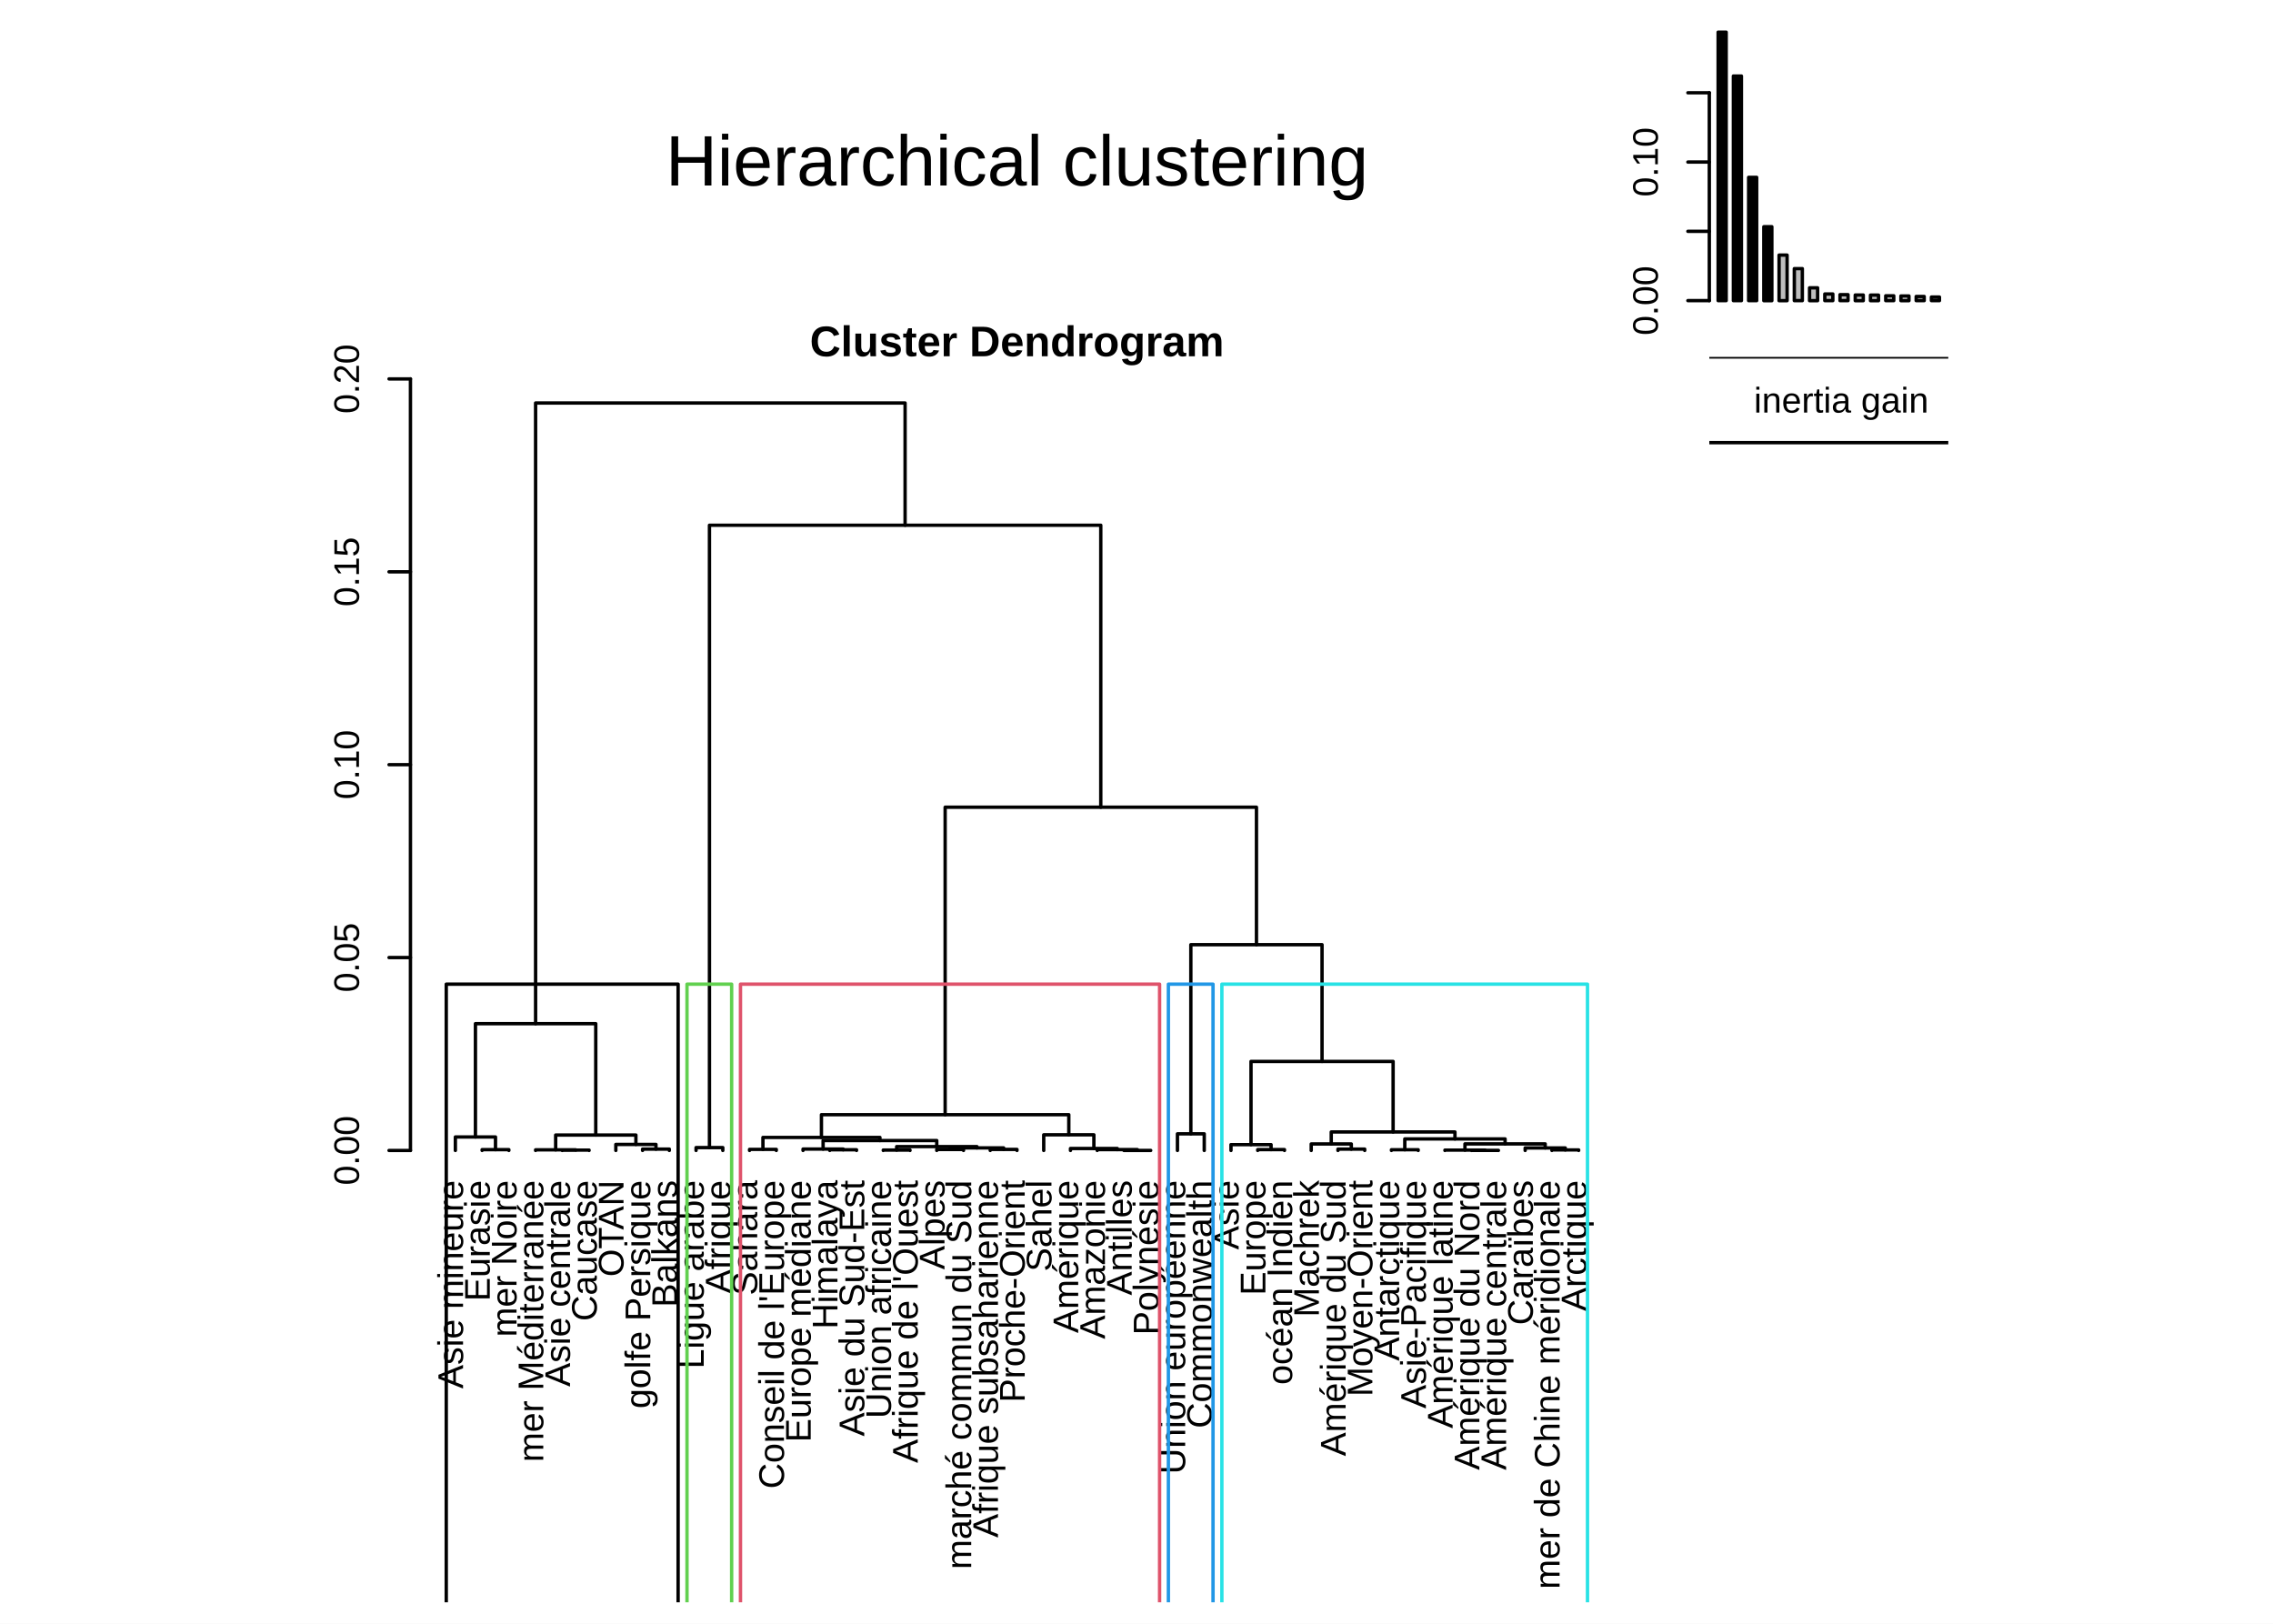
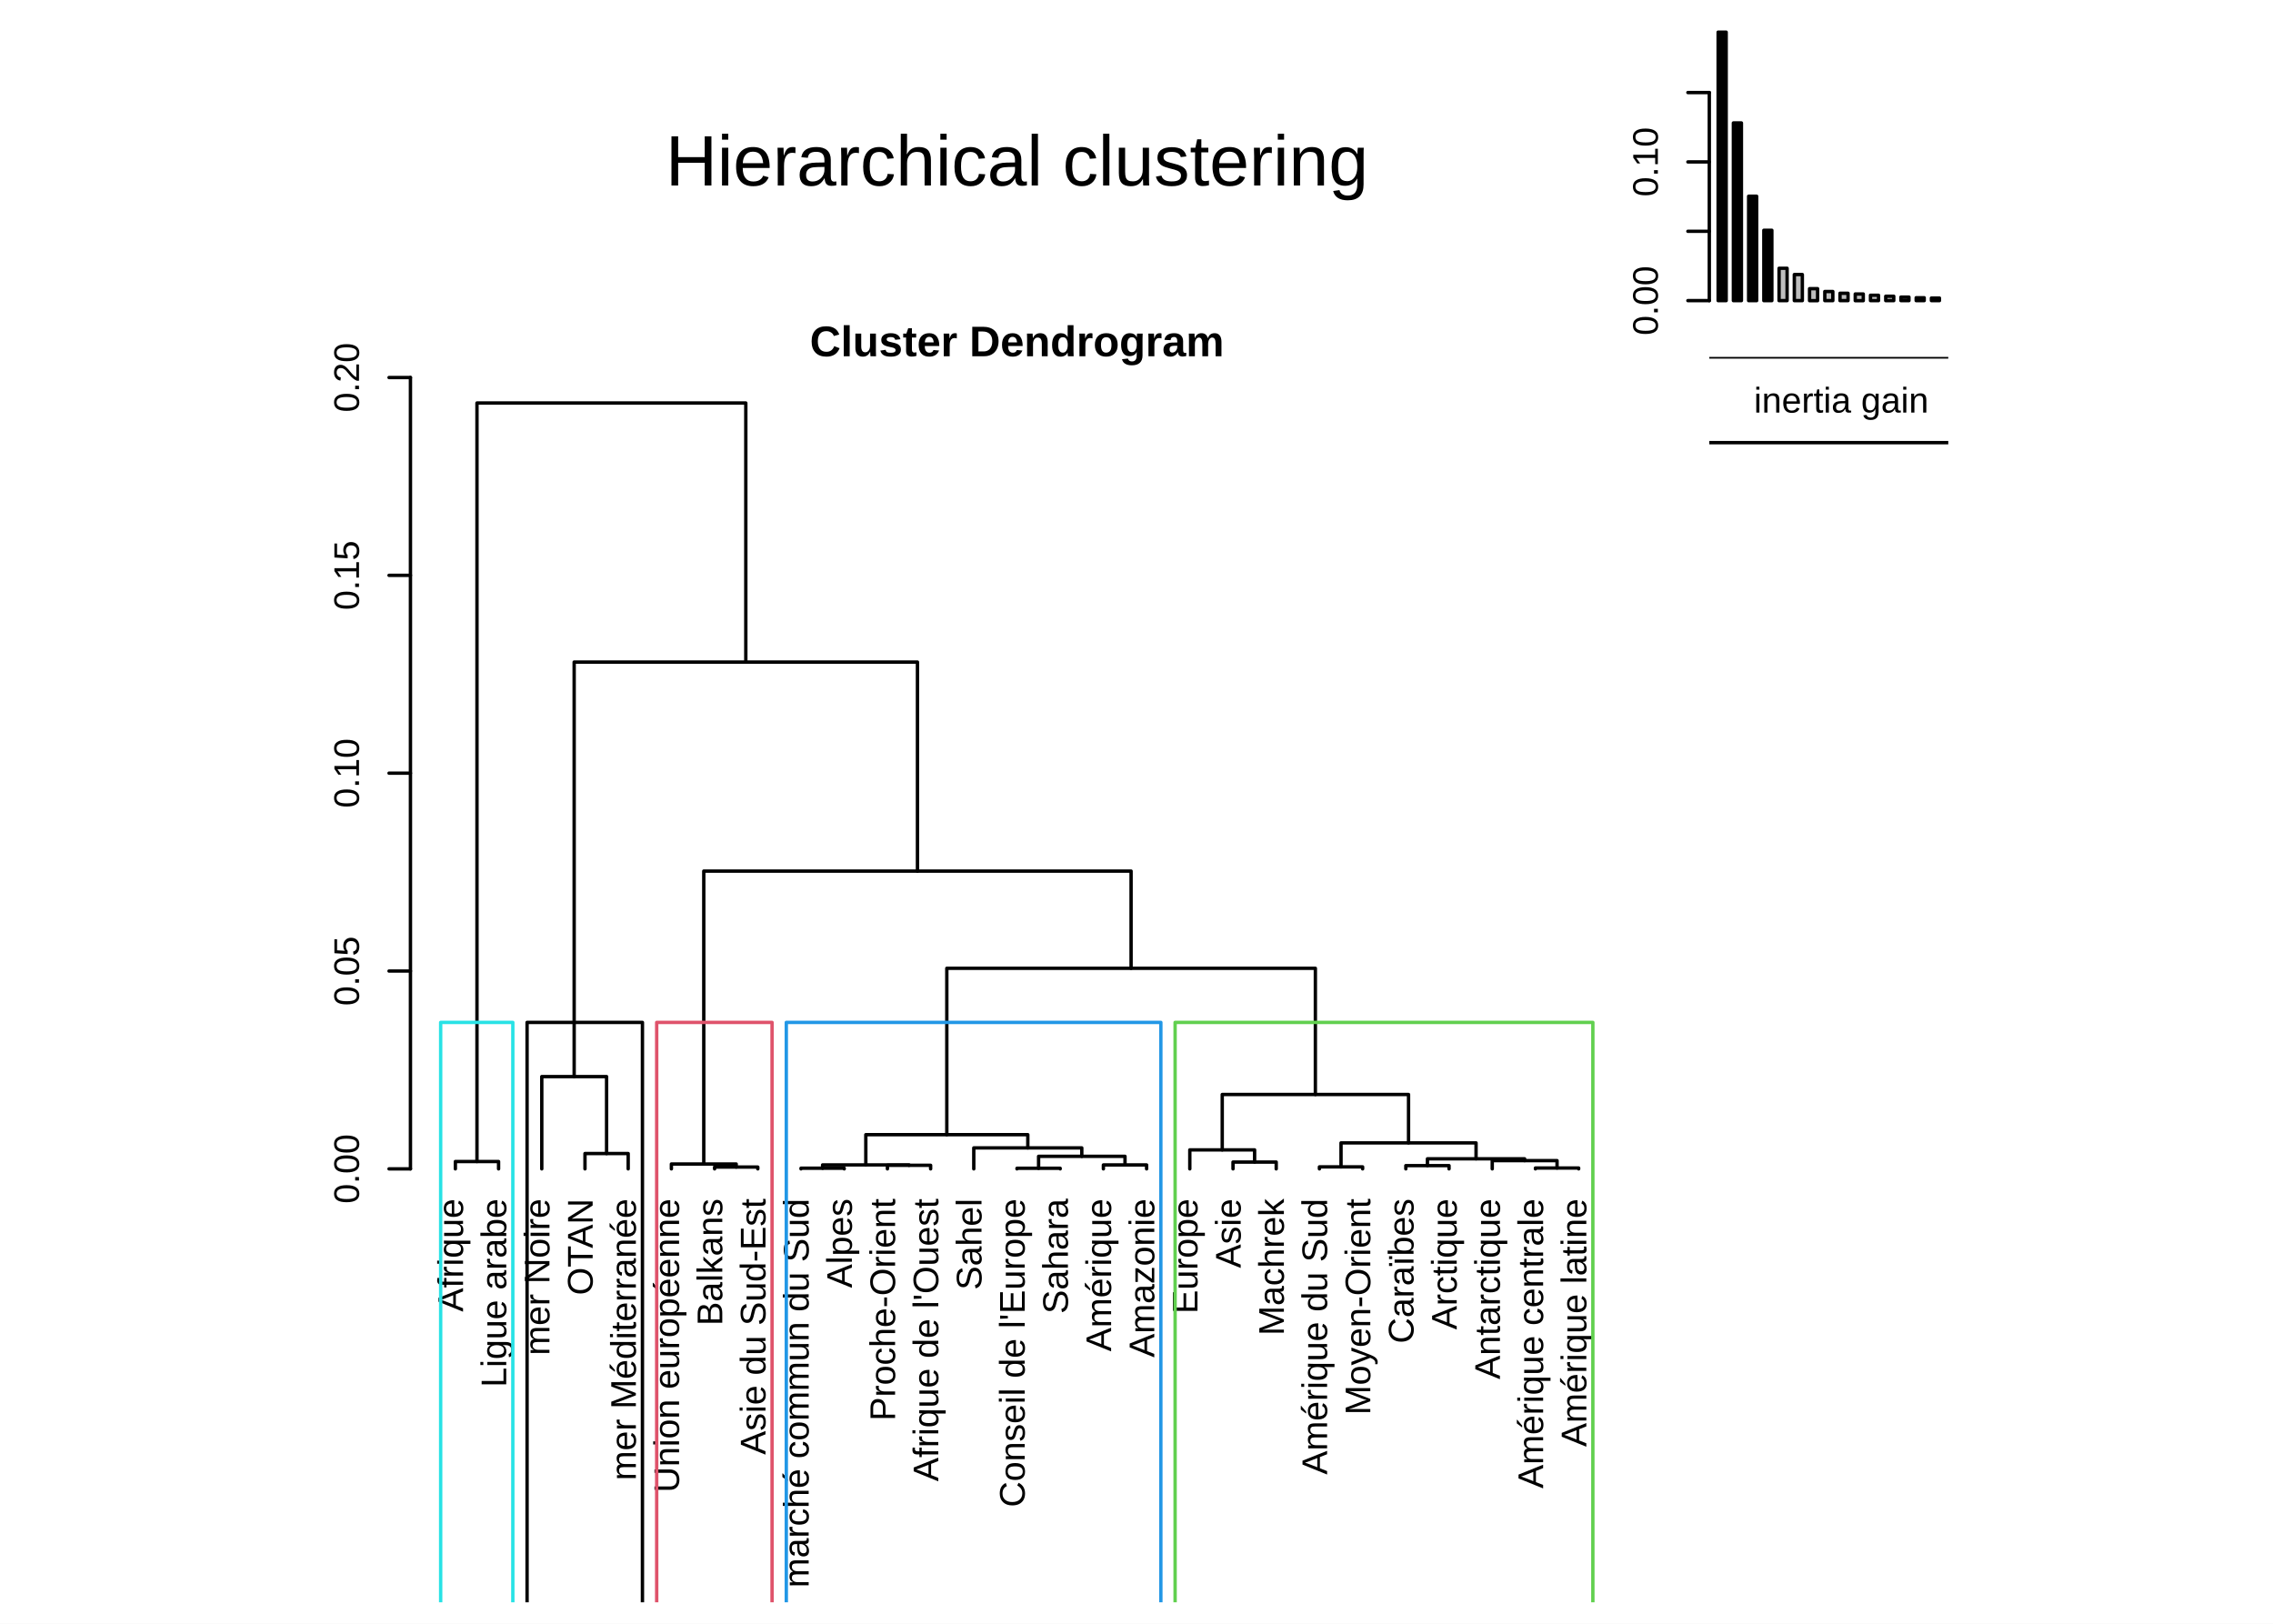
<svg xmlns="http://www.w3.org/2000/svg" class="svglite" width="504.00pt" height="360.00pt" viewBox="0 0 504.00 360.00">
  <defs>
    <style type="text/css">
    .svglite line, .svglite polyline, .svglite polygon, .svglite path, .svglite rect, .svglite circle {
      fill: none;
      stroke: #000000;
      stroke-linecap: round;
      stroke-linejoin: round;
      stroke-miterlimit: 10.00;
    }
  </style>
  </defs>
  <rect width="100%" height="100%" style="stroke: none; fill: #FFFFFF;" />
  <defs>
    <clipPath id="cpMC4wMHw1MDQuMDB8MC4wMHwzNjAuMDA=">
      <rect x="0.00" y="0.00" width="504.00" height="360.00" />
    </clipPath>
  </defs>
  <g clip-path="url(#cpMC4wMHw1MDQuMDB8MC4wMHwzNjAuMDA=)">
</g>
  <defs>
    <clipPath id="cpMzYwLjAwfDQzMi4wMHwwLjAwfDcyLjAw">
      <rect x="360.00" y="0.00" width="72.00" height="72.00" />
    </clipPath>
  </defs>
  <g clip-path="url(#cpMzYwLjAwfDQzMi4wMHwwLjAwfDcyLjAw)">
    <rect x="380.97" y="7.13" width="1.78" height="59.52" style="stroke-width: 0.75; fill: #000000;" />
-     <rect x="384.35" y="16.86" width="1.78" height="49.79" style="stroke-width: 0.75; fill: #000000;" />
-     <rect x="387.73" y="39.32" width="1.78" height="27.33" style="stroke-width: 0.75; fill: #000000;" />
-     <rect x="391.10" y="50.27" width="1.78" height="16.39" style="stroke-width: 0.75; fill: #000000;" />
-     <rect x="394.48" y="56.56" width="1.78" height="10.10" style="stroke-width: 0.75; fill: #BEBEBE;" />
-     <rect x="397.86" y="59.56" width="1.78" height="7.09" style="stroke-width: 0.75; fill: #BEBEBE;" />
-     <rect x="401.24" y="63.81" width="1.78" height="2.85" style="stroke-width: 0.75; fill: #BEBEBE;" />
-     <rect x="404.62" y="65.18" width="1.78" height="1.47" style="stroke-width: 0.75; fill: #BEBEBE;" />
-     <rect x="407.99" y="65.33" width="1.78" height="1.32" style="stroke-width: 0.75; fill: #BEBEBE;" />
-     <rect x="411.37" y="65.41" width="1.78" height="1.25" style="stroke-width: 0.75; fill: #BEBEBE;" />
-     <rect x="414.75" y="65.43" width="1.78" height="1.23" style="stroke-width: 0.75; fill: #BEBEBE;" />
-     <rect x="418.13" y="65.58" width="1.78" height="1.07" style="stroke-width: 0.75; fill: #BEBEBE;" />
-     <rect x="421.50" y="65.62" width="1.78" height="1.04" style="stroke-width: 0.75; fill: #BEBEBE;" />
-     <rect x="424.88" y="65.73" width="1.78" height="0.92" style="stroke-width: 0.75; fill: #BEBEBE;" />
-     <rect x="428.26" y="65.86" width="1.78" height="0.79" style="stroke-width: 0.75; fill: #BEBEBE;" />
+     <rect x="384.35" y="27.26" width="1.78" height="39.39" style="stroke-width: 0.75; fill: #000000;" />
+     <rect x="387.73" y="43.51" width="1.78" height="23.14" style="stroke-width: 0.75; fill: #000000;" />
+     <rect x="391.10" y="51.06" width="1.78" height="15.59" style="stroke-width: 0.75; fill: #000000;" />
+     <rect x="394.48" y="59.48" width="1.78" height="7.17" style="stroke-width: 0.75; fill: #BEBEBE;" />
+     <rect x="397.86" y="60.87" width="1.78" height="5.78" style="stroke-width: 0.75; fill: #BEBEBE;" />
+     <rect x="401.24" y="64.00" width="1.78" height="2.66" style="stroke-width: 0.75; fill: #BEBEBE;" />
+     <rect x="404.62" y="64.63" width="1.78" height="2.02" style="stroke-width: 0.75; fill: #BEBEBE;" />
+     <rect x="407.99" y="65.02" width="1.78" height="1.63" style="stroke-width: 0.75; fill: #BEBEBE;" />
+     <rect x="411.37" y="65.18" width="1.78" height="1.48" style="stroke-width: 0.75; fill: #BEBEBE;" />
+     <rect x="414.75" y="65.46" width="1.78" height="1.19" style="stroke-width: 0.75; fill: #BEBEBE;" />
+     <rect x="418.13" y="65.68" width="1.78" height="0.97" style="stroke-width: 0.75; fill: #BEBEBE;" />
+     <rect x="421.50" y="65.87" width="1.78" height="0.78" style="stroke-width: 0.75; fill: #BEBEBE;" />
+     <rect x="424.88" y="66.01" width="1.78" height="0.64" style="stroke-width: 0.75; fill: #BEBEBE;" />
+     <rect x="428.26" y="66.08" width="1.78" height="0.57" style="stroke-width: 0.75; fill: #BEBEBE;" />
  </g>
  <g clip-path="url(#cpMC4wMHw1MDQuMDB8MC4wMHwzNjAuMDA=)">
-     <line x1="379.01" y1="66.65" x2="379.01" y2="20.57" style="stroke-width: 0.75;" />
+     <line x1="379.01" y1="66.65" x2="379.01" y2="20.52" style="stroke-width: 0.75;" />
    <line x1="379.01" y1="66.65" x2="374.26" y2="66.65" style="stroke-width: 0.75;" />
-     <line x1="379.01" y1="51.29" x2="374.26" y2="51.29" style="stroke-width: 0.75;" />
-     <line x1="379.01" y1="35.93" x2="374.26" y2="35.93" style="stroke-width: 0.75;" />
-     <line x1="379.01" y1="20.57" x2="374.26" y2="20.57" style="stroke-width: 0.75;" />
+     <line x1="379.01" y1="51.28" x2="374.26" y2="51.28" style="stroke-width: 0.75;" />
+     <line x1="379.01" y1="35.90" x2="374.26" y2="35.90" style="stroke-width: 0.75;" />
+     <line x1="379.01" y1="20.52" x2="374.26" y2="20.52" style="stroke-width: 0.75;" />
    <text transform="translate(367.60,66.65) rotate(-90)" text-anchor="middle" style="font-size: 7.92px; font-family: Arial;" textLength="15.39px" lengthAdjust="spacingAndGlyphs">0.00</text>
-     <text transform="translate(367.60,35.93) rotate(-90)" text-anchor="middle" style="font-size: 7.92px; font-family: Arial;" textLength="15.39px" lengthAdjust="spacingAndGlyphs">0.10</text>
+     <text transform="translate(367.60,35.90) rotate(-90)" text-anchor="middle" style="font-size: 7.92px; font-family: Arial;" textLength="15.39px" lengthAdjust="spacingAndGlyphs">0.10</text>
  </g>
  <defs>
    <clipPath id="cpOTEuMDF8MzYwLjAwfDcuMTN8NjcuMjU=">
      <rect x="91.01" y="7.13" width="268.99" height="60.12" />
    </clipPath>
  </defs>
  <g clip-path="url(#cpOTEuMDF8MzYwLjAwfDcuMTN8NjcuMjU=)">
    <circle cx="225.50" cy="37.19" r="1.78" style="stroke-width: 0.75; stroke: #FFFFFF;" />
  </g>
  <defs>
    <clipPath id="cpNzIuMDB8MzYwLjAwfDAuMDB8NzIuMDA=">
      <rect x="72.00" y="0.00" width="288.00" height="72.00" />
    </clipPath>
  </defs>
  <g clip-path="url(#cpNzIuMDB8MzYwLjAwfDAuMDB8NzIuMDA=)">
</g>
  <g clip-path="url(#cpOTEuMDF8MzYwLjAwfDcuMTN8NjcuMjU=)">
    <text x="225.50" y="41.13" text-anchor="middle" style="font-size: 15.84px; font-family: Arial;" textLength="155.71px" lengthAdjust="spacingAndGlyphs">Hierarchical clustering</text>
  </g>
  <defs>
    <clipPath id="cpMzc5LjAxfDQzMi4wMHw3OS4xM3wzNTUuMjU=">
      <rect x="379.01" y="79.13" width="52.99" height="276.12" />
    </clipPath>
  </defs>
  <g clip-path="url(#cpMzc5LjAxfDQzMi4wMHw3OS4xM3wzNTUuMjU=)">
    <circle cx="405.50" cy="217.19" r="1.78" style="stroke-width: 0.75; stroke: #FFFFFF;" />
  </g>
  <defs>
    <clipPath id="cpMzYwLjAwfDQzMi4wMHw3Mi4wMHwzNjAuMDA=">
      <rect x="360.00" y="72.00" width="72.00" height="288.00" />
    </clipPath>
  </defs>
  <g clip-path="url(#cpMzYwLjAwfDQzMi4wMHw3Mi4wMHwzNjAuMDA=)">
</g>
  <g clip-path="url(#cpMzc5LjAxfDQzMi4wMHw3OS4xM3wzNTUuMjU=)">
    <rect x="374.65" y="79.13" width="61.72" height="19.01" style="stroke-width: 0.75;" />
    <text x="388.90" y="91.47" style="font-size: 7.92px; font-family: Arial;" textLength="43.08px" lengthAdjust="spacingAndGlyphs">inertia gain  </text>
  </g>
  <defs>
    <clipPath id="cpOTEuMDF8MzYwLjAwfDc5LjEzfDM1NS4yNQ==">
      <rect x="91.01" y="79.13" width="268.99" height="276.12" />
    </clipPath>
  </defs>
  <g clip-path="url(#cpOTEuMDF8MzYwLjAwfDc5LjEzfDM1NS4yNQ==)">
</g>
  <defs>
    <clipPath id="cpNzIuMDB8MzYwLjAwfDcyLjAwfDM2MC4wMA==">
      <rect x="72.00" y="72.00" width="288.00" height="288.00" />
    </clipPath>
  </defs>
  <g clip-path="url(#cpNzIuMDB8MzYwLjAwfDcyLjAwfDM2MC4wMA==)">
-     <text transform="translate(102.67,261.66) rotate(-90)" text-anchor="end" style="font-size: 7.92px; font-family: Arial;" textLength="46.15px" lengthAdjust="spacingAndGlyphs">Asie mineure</text>
-     <text transform="translate(108.60,261.66) rotate(-90)" text-anchor="end" style="font-size: 7.92px; font-family: Arial;" textLength="26.81px" lengthAdjust="spacingAndGlyphs">Eurasie</text>
-     <text transform="translate(114.53,261.66) rotate(-90)" text-anchor="end" style="font-size: 7.92px; font-family: Arial;" textLength="34.72px" lengthAdjust="spacingAndGlyphs">mer Noire</text>
-     <polyline points="106.90,255.07 106.90,254.89 112.83,254.89 112.83,255.07 " style="stroke-width: 0.75;" />
-     <polyline points="100.97,255.07 100.97,252.08 109.87,252.08 109.87,254.89 " style="stroke-width: 0.75;" />
-     <text transform="translate(120.46,261.66) rotate(-90)" text-anchor="end" style="font-size: 7.92px; font-family: Arial;" textLength="62.42px" lengthAdjust="spacingAndGlyphs">mer Méditerranée</text>
-     <text transform="translate(126.39,261.66) rotate(-90)" text-anchor="end" style="font-size: 7.92px; font-family: Arial;" textLength="45.71px" lengthAdjust="spacingAndGlyphs">Asie centrale</text>
-     <text transform="translate(132.32,261.66) rotate(-90)" text-anchor="end" style="font-size: 7.92px; font-family: Arial;" textLength="31.21px" lengthAdjust="spacingAndGlyphs">Caucase</text>
-     <polyline points="124.69,255.07 124.69,254.99 130.62,254.99 130.62,255.07 " style="stroke-width: 0.75;" />
-     <polyline points="118.76,255.07 118.76,254.93 127.66,254.93 127.66,254.99 " style="stroke-width: 0.75;" />
-     <text transform="translate(138.25,261.66) rotate(-90)" text-anchor="end" style="font-size: 7.92px; font-family: Arial;" textLength="21.96px" lengthAdjust="spacingAndGlyphs">OTAN</text>
-     <text transform="translate(144.18,261.66) rotate(-90)" text-anchor="end" style="font-size: 7.92px; font-family: Arial;" textLength="50.56px" lengthAdjust="spacingAndGlyphs">golfe Persique</text>
-     <text transform="translate(150.11,261.66) rotate(-90)" text-anchor="end" style="font-size: 7.92px; font-family: Arial;" textLength="28.13px" lengthAdjust="spacingAndGlyphs">Balkans</text>
-     <polyline points="142.48,255.07 142.48,254.77 148.41,254.77 148.41,255.07 " style="stroke-width: 0.75;" />
-     <polyline points="136.55,255.07 136.55,253.73 145.45,253.73 145.45,254.77 " style="stroke-width: 0.75;" />
-     <polyline points="123.21,254.93 123.21,251.65 141.00,251.65 141.00,253.73 " style="stroke-width: 0.75;" />
-     <polyline points="105.42,252.08 105.42,226.96 132.10,226.96 132.10,251.65 " style="stroke-width: 0.75;" />
-     <text transform="translate(156.04,261.66) rotate(-90)" text-anchor="end" style="font-size: 7.92px; font-family: Arial;" textLength="41.78px" lengthAdjust="spacingAndGlyphs">Ligue arabe</text>
-     <text transform="translate(161.97,261.66) rotate(-90)" text-anchor="end" style="font-size: 7.92px; font-family: Arial;" textLength="25.06px" lengthAdjust="spacingAndGlyphs">Afrique</text>
-     <polyline points="154.34,255.07 154.34,254.43 160.27,254.43 160.27,255.07 " style="stroke-width: 0.75;" />
-     <text transform="translate(167.90,261.66) rotate(-90)" text-anchor="end" style="font-size: 7.92px; font-family: Arial;" textLength="25.50px" lengthAdjust="spacingAndGlyphs">Sahara</text>
-     <text transform="translate(173.83,261.66) rotate(-90)" text-anchor="end" style="font-size: 7.92px; font-family: Arial;" textLength="68.34px" lengthAdjust="spacingAndGlyphs">Conseil de l'Europe</text>
-     <polyline points="166.20,255.07 166.20,254.83 172.13,254.83 172.13,255.07 " style="stroke-width: 0.75;" />
-     <text transform="translate(179.76,261.66) rotate(-90)" text-anchor="end" style="font-size: 7.92px; font-family: Arial;" textLength="58.04px" lengthAdjust="spacingAndGlyphs">Europe médiane</text>
-     <text transform="translate(185.69,261.66) rotate(-90)" text-anchor="end" style="font-size: 7.92px; font-family: Arial;" textLength="32.96px" lengthAdjust="spacingAndGlyphs">Himalaya</text>
-     <text transform="translate(191.63,261.66) rotate(-90)" text-anchor="end" style="font-size: 7.92px; font-family: Arial;" textLength="56.69px" lengthAdjust="spacingAndGlyphs">Asie du Sud-Est</text>
-     <polyline points="183.99,255.07 183.99,254.92 189.92,254.92 189.92,255.07 " style="stroke-width: 0.75;" />
-     <polyline points="178.06,255.07 178.06,254.76 186.96,254.76 186.96,254.92 " style="stroke-width: 0.75;" />
-     <text transform="translate(197.56,261.66) rotate(-90)" text-anchor="end" style="font-size: 7.92px; font-family: Arial;" textLength="52.75px" lengthAdjust="spacingAndGlyphs">Union africaine</text>
-     <text transform="translate(203.49,261.66) rotate(-90)" text-anchor="end" style="font-size: 7.92px; font-family: Arial;" textLength="62.61px" lengthAdjust="spacingAndGlyphs">Afrique de l'Ouest</text>
-     <polyline points="195.85,255.07 195.85,254.98 201.78,254.98 201.78,255.07 " style="stroke-width: 0.75;" />
-     <text transform="translate(209.42,261.66) rotate(-90)" text-anchor="end" style="font-size: 7.92px; font-family: Arial;" textLength="19.78px" lengthAdjust="spacingAndGlyphs">Alpes</text>
-     <text transform="translate(215.35,261.66) rotate(-90)" text-anchor="end" style="font-size: 7.92px; font-family: Arial;" textLength="86.16px" lengthAdjust="spacingAndGlyphs">marché commun du Sud</text>
-     <polyline points="207.71,255.07 207.71,254.85 213.64,254.85 213.64,255.07 " style="stroke-width: 0.75;" />
-     <text transform="translate(221.28,261.66) rotate(-90)" text-anchor="end" style="font-size: 7.92px; font-family: Arial;" textLength="79.14px" lengthAdjust="spacingAndGlyphs">Afrique subsaharienne</text>
-     <text transform="translate(227.21,261.66) rotate(-90)" text-anchor="end" style="font-size: 7.92px; font-family: Arial;" textLength="49.23px" lengthAdjust="spacingAndGlyphs">Proche-Orient</text>
-     <polyline points="219.57,255.07 219.57,254.84 225.50,254.84 225.50,255.07 " style="stroke-width: 0.75;" />
-     <polyline points="210.68,254.85 210.68,254.50 222.54,254.50 222.54,254.84 " style="stroke-width: 0.75;" />
-     <polyline points="198.82,254.98 198.82,254.21 216.61,254.21 216.61,254.50 " style="stroke-width: 0.75;" />
-     <polyline points="182.51,254.76 182.51,252.87 207.71,252.87 207.71,254.21 " style="stroke-width: 0.75;" />
-     <polyline points="169.17,254.83 169.17,252.18 195.11,252.18 195.11,252.87 " style="stroke-width: 0.75;" />
-     <text transform="translate(233.14,261.66) rotate(-90)" text-anchor="end" style="font-size: 7.92px; font-family: Arial;" textLength="20.22px" lengthAdjust="spacingAndGlyphs">Sahel</text>
-     <text transform="translate(239.07,261.66) rotate(-90)" text-anchor="end" style="font-size: 7.92px; font-family: Arial;" textLength="33.85px" lengthAdjust="spacingAndGlyphs">Amérique</text>
-     <text transform="translate(245.00,261.66) rotate(-90)" text-anchor="end" style="font-size: 7.92px; font-family: Arial;" textLength="35.16px" lengthAdjust="spacingAndGlyphs">Amazonie</text>
-     <text transform="translate(250.93,261.66) rotate(-90)" text-anchor="end" style="font-size: 7.92px; font-family: Arial;" textLength="25.49px" lengthAdjust="spacingAndGlyphs">Antilles</text>
-     <text transform="translate(256.86,261.66) rotate(-90)" text-anchor="end" style="font-size: 7.92px; font-family: Arial;" textLength="34.29px" lengthAdjust="spacingAndGlyphs">Polynésie</text>
-     <polyline points="249.22,255.07 249.22,255.06 255.15,255.06 255.15,255.07 " style="stroke-width: 0.75;" />
-     <polyline points="243.29,255.07 243.29,254.88 252.19,254.88 252.19,255.06 " style="stroke-width: 0.75;" />
-     <polyline points="237.36,255.07 237.36,254.63 247.74,254.63 247.74,254.88 " style="stroke-width: 0.75;" />
-     <polyline points="231.43,255.07 231.43,251.60 242.55,251.60 242.55,254.63 " style="stroke-width: 0.75;" />
-     <polyline points="182.14,252.18 182.14,247.14 236.99,247.14 236.99,251.60 " style="stroke-width: 0.75;" />
-     <text transform="translate(262.79,261.66) rotate(-90)" text-anchor="end" style="font-size: 7.92px; font-family: Arial;" textLength="65.09px" lengthAdjust="spacingAndGlyphs">Union européenne</text>
-     <text transform="translate(268.72,261.66) rotate(-90)" text-anchor="end" style="font-size: 7.92px; font-family: Arial;" textLength="54.94px" lengthAdjust="spacingAndGlyphs">Commonwealth</text>
-     <polyline points="261.08,255.07 261.08,251.38 267.02,251.38 267.02,255.07 " style="stroke-width: 0.75;" />
-     <text transform="translate(274.65,261.66) rotate(-90)" text-anchor="end" style="font-size: 7.92px; font-family: Arial;" textLength="15.38px" lengthAdjust="spacingAndGlyphs">Asie</text>
-     <text transform="translate(280.58,261.66) rotate(-90)" text-anchor="end" style="font-size: 7.92px; font-family: Arial;" textLength="25.50px" lengthAdjust="spacingAndGlyphs">Europe</text>
-     <text transform="translate(286.51,261.66) rotate(-90)" text-anchor="end" style="font-size: 7.92px; font-family: Arial;" textLength="45.30px" lengthAdjust="spacingAndGlyphs">océan Indien</text>
-     <polyline points="278.88,255.07 278.88,254.88 284.81,254.88 284.81,255.07 " style="stroke-width: 0.75;" />
-     <polyline points="272.95,255.07 272.95,253.78 281.84,253.78 281.84,254.88 " style="stroke-width: 0.75;" />
-     <text transform="translate(292.44,261.66) rotate(-90)" text-anchor="end" style="font-size: 7.92px; font-family: Arial;" textLength="30.33px" lengthAdjust="spacingAndGlyphs">Machrek</text>
-     <text transform="translate(298.37,261.66) rotate(-90)" text-anchor="end" style="font-size: 7.92px; font-family: Arial;" textLength="61.11px" lengthAdjust="spacingAndGlyphs">Amérique du Sud</text>
-     <text transform="translate(304.30,261.66) rotate(-90)" text-anchor="end" style="font-size: 7.92px; font-family: Arial;" textLength="47.91px" lengthAdjust="spacingAndGlyphs">Moyen-Orient</text>
-     <polyline points="296.67,255.07 296.67,254.77 302.60,254.77 302.60,255.07 " style="stroke-width: 0.75;" />
-     <polyline points="290.74,255.07 290.74,253.63 299.63,253.63 299.63,254.77 " style="stroke-width: 0.75;" />
-     <text transform="translate(310.23,261.66) rotate(-90)" text-anchor="end" style="font-size: 7.92px; font-family: Arial;" textLength="40.00px" lengthAdjust="spacingAndGlyphs">Antarctique</text>
-     <text transform="translate(316.16,261.66) rotate(-90)" text-anchor="end" style="font-size: 7.92px; font-family: Arial;" textLength="50.54px" lengthAdjust="spacingAndGlyphs">Asie-Pacifique</text>
-     <polyline points="308.53,255.07 308.53,254.91 314.46,254.91 314.46,255.07 " style="stroke-width: 0.75;" />
-     <text transform="translate(322.09,261.66) rotate(-90)" text-anchor="end" style="font-size: 7.92px; font-family: Arial;" textLength="54.95px" lengthAdjust="spacingAndGlyphs">Amérique latine</text>
-     <text transform="translate(328.02,261.66) rotate(-90)" text-anchor="end" style="font-size: 7.92px; font-family: Arial;" textLength="64.18px" lengthAdjust="spacingAndGlyphs">Amérique du Nord</text>
-     <text transform="translate(333.95,261.66) rotate(-90)" text-anchor="end" style="font-size: 7.92px; font-family: Arial;" textLength="64.18px" lengthAdjust="spacingAndGlyphs">Amérique centrale</text>
-     <polyline points="326.32,255.07 326.32,255.05 332.25,255.05 332.25,255.07 " style="stroke-width: 0.75;" />
-     <polyline points="320.39,255.07 320.39,254.99 329.28,254.99 329.28,255.05 " style="stroke-width: 0.75;" />
-     <text transform="translate(339.88,261.66) rotate(-90)" text-anchor="end" style="font-size: 7.92px; font-family: Arial;" textLength="32.09px" lengthAdjust="spacingAndGlyphs">Caraïbes</text>
-     <text transform="translate(345.81,261.66) rotate(-90)" text-anchor="end" style="font-size: 7.92px; font-family: Arial;" textLength="90.56px" lengthAdjust="spacingAndGlyphs">mer de Chine méridionale</text>
-     <text transform="translate(351.74,261.66) rotate(-90)" text-anchor="end" style="font-size: 7.92px; font-family: Arial;" textLength="29.01px" lengthAdjust="spacingAndGlyphs">Arctique</text>
-     <polyline points="344.11,255.07 344.11,254.95 350.04,254.95 350.04,255.07 " style="stroke-width: 0.75;" />
-     <polyline points="338.18,255.07 338.18,254.51 347.07,254.51 347.07,254.95 " style="stroke-width: 0.75;" />
-     <polyline points="324.83,254.99 324.83,253.61 342.62,253.61 342.62,254.51 " style="stroke-width: 0.75;" />
-     <polyline points="311.49,254.91 311.49,252.51 333.73,252.51 333.73,253.61 " style="stroke-width: 0.75;" />
-     <polyline points="295.18,253.63 295.18,250.97 322.61,250.97 322.61,252.51 " style="stroke-width: 0.75;" />
-     <polyline points="277.39,253.78 277.39,235.33 308.90,235.33 308.90,250.97 " style="stroke-width: 0.75;" />
-     <polyline points="264.05,251.38 264.05,209.45 293.14,209.45 293.14,235.33 " style="stroke-width: 0.75;" />
-     <polyline points="209.57,247.14 209.57,178.97 278.60,178.97 278.60,209.45 " style="stroke-width: 0.75;" />
-     <polyline points="157.31,254.43 157.31,116.45 244.08,116.45 244.08,178.97 " style="stroke-width: 0.75;" />
-     <polyline points="118.76,226.96 118.76,89.35 200.69,89.35 200.69,116.45 " style="stroke-width: 0.75;" />
+     <text transform="translate(102.67,265.74) rotate(-90)" text-anchor="end" style="font-size: 7.92px; font-family: Arial;" textLength="25.06px" lengthAdjust="spacingAndGlyphs">Afrique</text>
+     <text transform="translate(112.25,265.74) rotate(-90)" text-anchor="end" style="font-size: 7.92px; font-family: Arial;" textLength="41.78px" lengthAdjust="spacingAndGlyphs">Ligue arabe</text>
+     <polyline points="100.97,259.15 100.97,257.52 110.55,257.52 110.55,259.15 " style="stroke-width: 0.75;" />
+     <text transform="translate(121.83,265.74) rotate(-90)" text-anchor="end" style="font-size: 7.92px; font-family: Arial;" textLength="34.72px" lengthAdjust="spacingAndGlyphs">mer Noire</text>
+     <text transform="translate(131.41,265.74) rotate(-90)" text-anchor="end" style="font-size: 7.92px; font-family: Arial;" textLength="21.96px" lengthAdjust="spacingAndGlyphs">OTAN</text>
+     <text transform="translate(140.99,265.74) rotate(-90)" text-anchor="end" style="font-size: 7.92px; font-family: Arial;" textLength="62.42px" lengthAdjust="spacingAndGlyphs">mer Méditerranée</text>
+     <polyline points="129.71,259.15 129.71,255.75 139.29,255.75 139.29,259.15 " style="stroke-width: 0.75;" />
+     <polyline points="120.13,259.15 120.13,238.69 134.50,238.69 134.50,255.75 " style="stroke-width: 0.75;" />
+     <text transform="translate(150.57,265.74) rotate(-90)" text-anchor="end" style="font-size: 7.92px; font-family: Arial;" textLength="65.09px" lengthAdjust="spacingAndGlyphs">Union européenne</text>
+     <text transform="translate(160.15,265.74) rotate(-90)" text-anchor="end" style="font-size: 7.92px; font-family: Arial;" textLength="28.13px" lengthAdjust="spacingAndGlyphs">Balkans</text>
+     <text transform="translate(169.73,265.74) rotate(-90)" text-anchor="end" style="font-size: 7.92px; font-family: Arial;" textLength="56.69px" lengthAdjust="spacingAndGlyphs">Asie du Sud-Est</text>
+     <polyline points="158.45,259.15 158.45,258.75 168.03,258.75 168.03,259.15 " style="stroke-width: 0.75;" />
+     <polyline points="148.87,259.15 148.87,258.07 163.24,258.07 163.24,258.75 " style="stroke-width: 0.75;" />
+     <text transform="translate(179.31,265.74) rotate(-90)" text-anchor="end" style="font-size: 7.92px; font-family: Arial;" textLength="86.16px" lengthAdjust="spacingAndGlyphs">marché commun du Sud</text>
+     <text transform="translate(188.89,265.74) rotate(-90)" text-anchor="end" style="font-size: 7.92px; font-family: Arial;" textLength="19.78px" lengthAdjust="spacingAndGlyphs">Alpes</text>
+     <polyline points="177.61,259.15 177.61,259.00 187.19,259.00 187.19,259.15 " style="stroke-width: 0.75;" />
+     <text transform="translate(198.47,265.74) rotate(-90)" text-anchor="end" style="font-size: 7.92px; font-family: Arial;" textLength="49.23px" lengthAdjust="spacingAndGlyphs">Proche-Orient</text>
+     <text transform="translate(208.05,265.74) rotate(-90)" text-anchor="end" style="font-size: 7.92px; font-family: Arial;" textLength="62.61px" lengthAdjust="spacingAndGlyphs">Afrique de l'Ouest</text>
+     <polyline points="196.77,259.15 196.77,258.36 206.35,258.36 206.35,259.15 " style="stroke-width: 0.75;" />
+     <polyline points="182.40,259.00 182.40,258.27 201.56,258.27 201.56,258.36 " style="stroke-width: 0.75;" />
+     <text transform="translate(217.63,265.74) rotate(-90)" text-anchor="end" style="font-size: 7.92px; font-family: Arial;" textLength="20.22px" lengthAdjust="spacingAndGlyphs">Sahel</text>
+     <text transform="translate(227.21,265.74) rotate(-90)" text-anchor="end" style="font-size: 7.92px; font-family: Arial;" textLength="68.34px" lengthAdjust="spacingAndGlyphs">Conseil de l'Europe</text>
+     <text transform="translate(236.79,265.74) rotate(-90)" text-anchor="end" style="font-size: 7.92px; font-family: Arial;" textLength="25.50px" lengthAdjust="spacingAndGlyphs">Sahara</text>
+     <polyline points="225.50,259.15 225.50,259.02 235.08,259.02 235.08,259.15 " style="stroke-width: 0.75;" />
+     <text transform="translate(246.37,265.74) rotate(-90)" text-anchor="end" style="font-size: 7.92px; font-family: Arial;" textLength="33.85px" lengthAdjust="spacingAndGlyphs">Amérique</text>
+     <text transform="translate(255.94,265.74) rotate(-90)" text-anchor="end" style="font-size: 7.92px; font-family: Arial;" textLength="35.16px" lengthAdjust="spacingAndGlyphs">Amazonie</text>
+     <polyline points="244.66,259.15 244.66,258.28 254.24,258.28 254.24,259.15 " style="stroke-width: 0.75;" />
+     <polyline points="230.29,259.02 230.29,256.37 249.45,256.37 249.45,258.28 " style="stroke-width: 0.75;" />
+     <polyline points="215.92,259.15 215.92,254.50 239.87,254.50 239.87,256.37 " style="stroke-width: 0.75;" />
+     <polyline points="191.98,258.27 191.98,251.57 227.90,251.57 227.90,254.50 " style="stroke-width: 0.75;" />
+     <text transform="translate(265.52,265.74) rotate(-90)" text-anchor="end" style="font-size: 7.92px; font-family: Arial;" textLength="25.50px" lengthAdjust="spacingAndGlyphs">Europe</text>
+     <text transform="translate(275.10,265.74) rotate(-90)" text-anchor="end" style="font-size: 7.92px; font-family: Arial;" textLength="15.38px" lengthAdjust="spacingAndGlyphs">Asie</text>
+     <text transform="translate(284.68,265.74) rotate(-90)" text-anchor="end" style="font-size: 7.92px; font-family: Arial;" textLength="30.33px" lengthAdjust="spacingAndGlyphs">Machrek</text>
+     <polyline points="273.40,259.15 273.40,257.64 282.98,257.64 282.98,259.15 " style="stroke-width: 0.75;" />
+     <polyline points="263.82,259.15 263.82,254.94 278.19,254.94 278.19,257.64 " style="stroke-width: 0.75;" />
+     <text transform="translate(294.26,265.74) rotate(-90)" text-anchor="end" style="font-size: 7.92px; font-family: Arial;" textLength="61.11px" lengthAdjust="spacingAndGlyphs">Amérique du Sud</text>
+     <text transform="translate(303.84,265.74) rotate(-90)" text-anchor="end" style="font-size: 7.92px; font-family: Arial;" textLength="47.91px" lengthAdjust="spacingAndGlyphs">Moyen-Orient</text>
+     <polyline points="292.56,259.15 292.56,258.71 302.14,258.71 302.14,259.15 " style="stroke-width: 0.75;" />
+     <text transform="translate(313.42,265.74) rotate(-90)" text-anchor="end" style="font-size: 7.92px; font-family: Arial;" textLength="32.09px" lengthAdjust="spacingAndGlyphs">Caraïbes</text>
+     <text transform="translate(323.00,265.74) rotate(-90)" text-anchor="end" style="font-size: 7.92px; font-family: Arial;" textLength="29.01px" lengthAdjust="spacingAndGlyphs">Arctique</text>
+     <polyline points="311.72,259.15 311.72,258.43 321.30,258.43 321.30,259.15 " style="stroke-width: 0.75;" />
+     <text transform="translate(332.58,265.74) rotate(-90)" text-anchor="end" style="font-size: 7.92px; font-family: Arial;" textLength="40.00px" lengthAdjust="spacingAndGlyphs">Antarctique</text>
+     <text transform="translate(342.16,265.74) rotate(-90)" text-anchor="end" style="font-size: 7.92px; font-family: Arial;" textLength="64.18px" lengthAdjust="spacingAndGlyphs">Amérique centrale</text>
+     <text transform="translate(351.74,265.74) rotate(-90)" text-anchor="end" style="font-size: 7.92px; font-family: Arial;" textLength="54.95px" lengthAdjust="spacingAndGlyphs">Amérique latine</text>
+     <polyline points="340.46,259.15 340.46,258.96 350.04,258.96 350.04,259.15 " style="stroke-width: 0.75;" />
+     <polyline points="330.88,259.15 330.88,257.32 345.25,257.32 345.25,258.96 " style="stroke-width: 0.75;" />
+     <polyline points="316.51,258.43 316.51,256.92 338.06,256.92 338.06,257.32 " style="stroke-width: 0.75;" />
+     <polyline points="297.35,258.71 297.35,253.39 327.29,253.39 327.29,256.92 " style="stroke-width: 0.75;" />
+     <polyline points="271.01,254.94 271.01,242.66 312.32,242.66 312.32,253.39 " style="stroke-width: 0.75;" />
+     <polyline points="209.94,251.57 209.94,214.68 291.66,214.68 291.66,242.66 " style="stroke-width: 0.75;" />
+     <polyline points="156.05,258.07 156.05,193.13 250.80,193.13 250.80,214.68 " style="stroke-width: 0.75;" />
+     <polyline points="127.31,238.69 127.31,146.79 203.43,146.79 203.43,193.13 " style="stroke-width: 0.75;" />
+     <polyline points="105.76,257.52 105.76,89.35 165.37,89.35 165.37,146.79 " style="stroke-width: 0.75;" />
  </g>
  <g clip-path="url(#cpMC4wMHw1MDQuMDB8MC4wMHwzNjAuMDA=)">
-     <line x1="91.01" y1="255.07" x2="91.01" y2="84.01" style="stroke-width: 0.75;" />
-     <line x1="91.01" y1="255.07" x2="86.26" y2="255.07" style="stroke-width: 0.75;" />
-     <line x1="91.01" y1="212.30" x2="86.26" y2="212.30" style="stroke-width: 0.75;" />
-     <line x1="91.01" y1="169.54" x2="86.26" y2="169.54" style="stroke-width: 0.75;" />
-     <line x1="91.01" y1="126.78" x2="86.26" y2="126.78" style="stroke-width: 0.75;" />
-     <line x1="91.01" y1="84.01" x2="86.26" y2="84.01" style="stroke-width: 0.75;" />
-     <text transform="translate(79.60,255.07) rotate(-90)" text-anchor="middle" style="font-size: 7.92px; font-family: Arial;" textLength="15.39px" lengthAdjust="spacingAndGlyphs">0.00</text>
-     <text transform="translate(79.60,212.30) rotate(-90)" text-anchor="middle" style="font-size: 7.92px; font-family: Arial;" textLength="15.39px" lengthAdjust="spacingAndGlyphs">0.05</text>
-     <text transform="translate(79.60,169.54) rotate(-90)" text-anchor="middle" style="font-size: 7.92px; font-family: Arial;" textLength="15.39px" lengthAdjust="spacingAndGlyphs">0.10</text>
-     <text transform="translate(79.60,126.78) rotate(-90)" text-anchor="middle" style="font-size: 7.92px; font-family: Arial;" textLength="15.39px" lengthAdjust="spacingAndGlyphs">0.15</text>
-     <text transform="translate(79.60,84.01) rotate(-90)" text-anchor="middle" style="font-size: 7.92px; font-family: Arial;" textLength="15.39px" lengthAdjust="spacingAndGlyphs">0.20</text>
+     <line x1="91.01" y1="259.15" x2="91.01" y2="83.70" style="stroke-width: 0.75;" />
+     <line x1="91.01" y1="259.15" x2="86.26" y2="259.15" style="stroke-width: 0.75;" />
+     <line x1="91.01" y1="215.29" x2="86.26" y2="215.29" style="stroke-width: 0.75;" />
+     <line x1="91.01" y1="171.42" x2="86.26" y2="171.42" style="stroke-width: 0.75;" />
+     <line x1="91.01" y1="127.56" x2="86.26" y2="127.56" style="stroke-width: 0.75;" />
+     <line x1="91.01" y1="83.70" x2="86.26" y2="83.70" style="stroke-width: 0.75;" />
+     <text transform="translate(79.60,259.15) rotate(-90)" text-anchor="middle" style="font-size: 7.92px; font-family: Arial;" textLength="15.39px" lengthAdjust="spacingAndGlyphs">0.00</text>
+     <text transform="translate(79.60,215.29) rotate(-90)" text-anchor="middle" style="font-size: 7.92px; font-family: Arial;" textLength="15.39px" lengthAdjust="spacingAndGlyphs">0.05</text>
+     <text transform="translate(79.60,171.42) rotate(-90)" text-anchor="middle" style="font-size: 7.92px; font-family: Arial;" textLength="15.39px" lengthAdjust="spacingAndGlyphs">0.10</text>
+     <text transform="translate(79.60,127.56) rotate(-90)" text-anchor="middle" style="font-size: 7.92px; font-family: Arial;" textLength="15.39px" lengthAdjust="spacingAndGlyphs">0.15</text>
+     <text transform="translate(79.60,83.70) rotate(-90)" text-anchor="middle" style="font-size: 7.92px; font-family: Arial;" textLength="15.39px" lengthAdjust="spacingAndGlyphs">0.20</text>
  </g>
  <g clip-path="url(#cpNzIuMDB8MzYwLjAwfDcyLjAwfDM2MC4wMA==)">
    <text x="225.50" y="78.98" text-anchor="middle" style="font-size: 9.50px; font-weight: bold; font-family: Arial;" textLength="91.85px" lengthAdjust="spacingAndGlyphs">Cluster Dendrogram</text>
    <text transform="translate(60.60,217.19) rotate(-90)" text-anchor="middle" style="font-size: 7.92px; font-family: Arial;" textLength="22.86px" lengthAdjust="spacingAndGlyphs">Height</text>
  </g>
  <g clip-path="url(#cpOTEuMDF8MzYwLjAwfDc5LjEzfDM1NS4yNQ==)">
-     <rect x="98.95" y="218.20" width="51.41" height="138.87" style="stroke-width: 0.75;" />
-     <rect x="152.33" y="218.20" width="9.90" height="138.87" style="stroke-width: 0.75; stroke: #61D04F;" />
-     <rect x="164.19" y="218.20" width="92.93" height="138.87" style="stroke-width: 0.75; stroke: #DF536B;" />
-     <rect x="259.07" y="218.20" width="9.90" height="138.87" style="stroke-width: 0.75; stroke: #2297E6;" />
-     <rect x="270.93" y="218.20" width="81.07" height="138.87" style="stroke-width: 0.75; stroke: #28E2E5;" />
+     <rect x="97.71" y="226.68" width="16.00" height="130.00" style="stroke-width: 0.75; stroke: #28E2E5;" />
+     <rect x="116.87" y="226.68" width="25.58" height="130.00" style="stroke-width: 0.75;" />
+     <rect x="145.61" y="226.68" width="25.58" height="130.00" style="stroke-width: 0.75; stroke: #DF536B;" />
+     <rect x="174.35" y="226.68" width="83.05" height="130.00" style="stroke-width: 0.75; stroke: #2297E6;" />
+     <rect x="260.56" y="226.68" width="92.63" height="130.00" style="stroke-width: 0.75; stroke: #61D04F;" />
  </g>
  <defs>
    <clipPath id="cpNTkuMDR8NDczLjc2fDU5LjA0fDI4Ni41Ng==">
      <rect x="59.04" y="59.04" width="414.72" height="227.52" />
    </clipPath>
  </defs>
  <g clip-path="url(#cpNTkuMDR8NDczLjc2fDU5LjA0fDI4Ni41Ng==)">
</g>
</svg>
